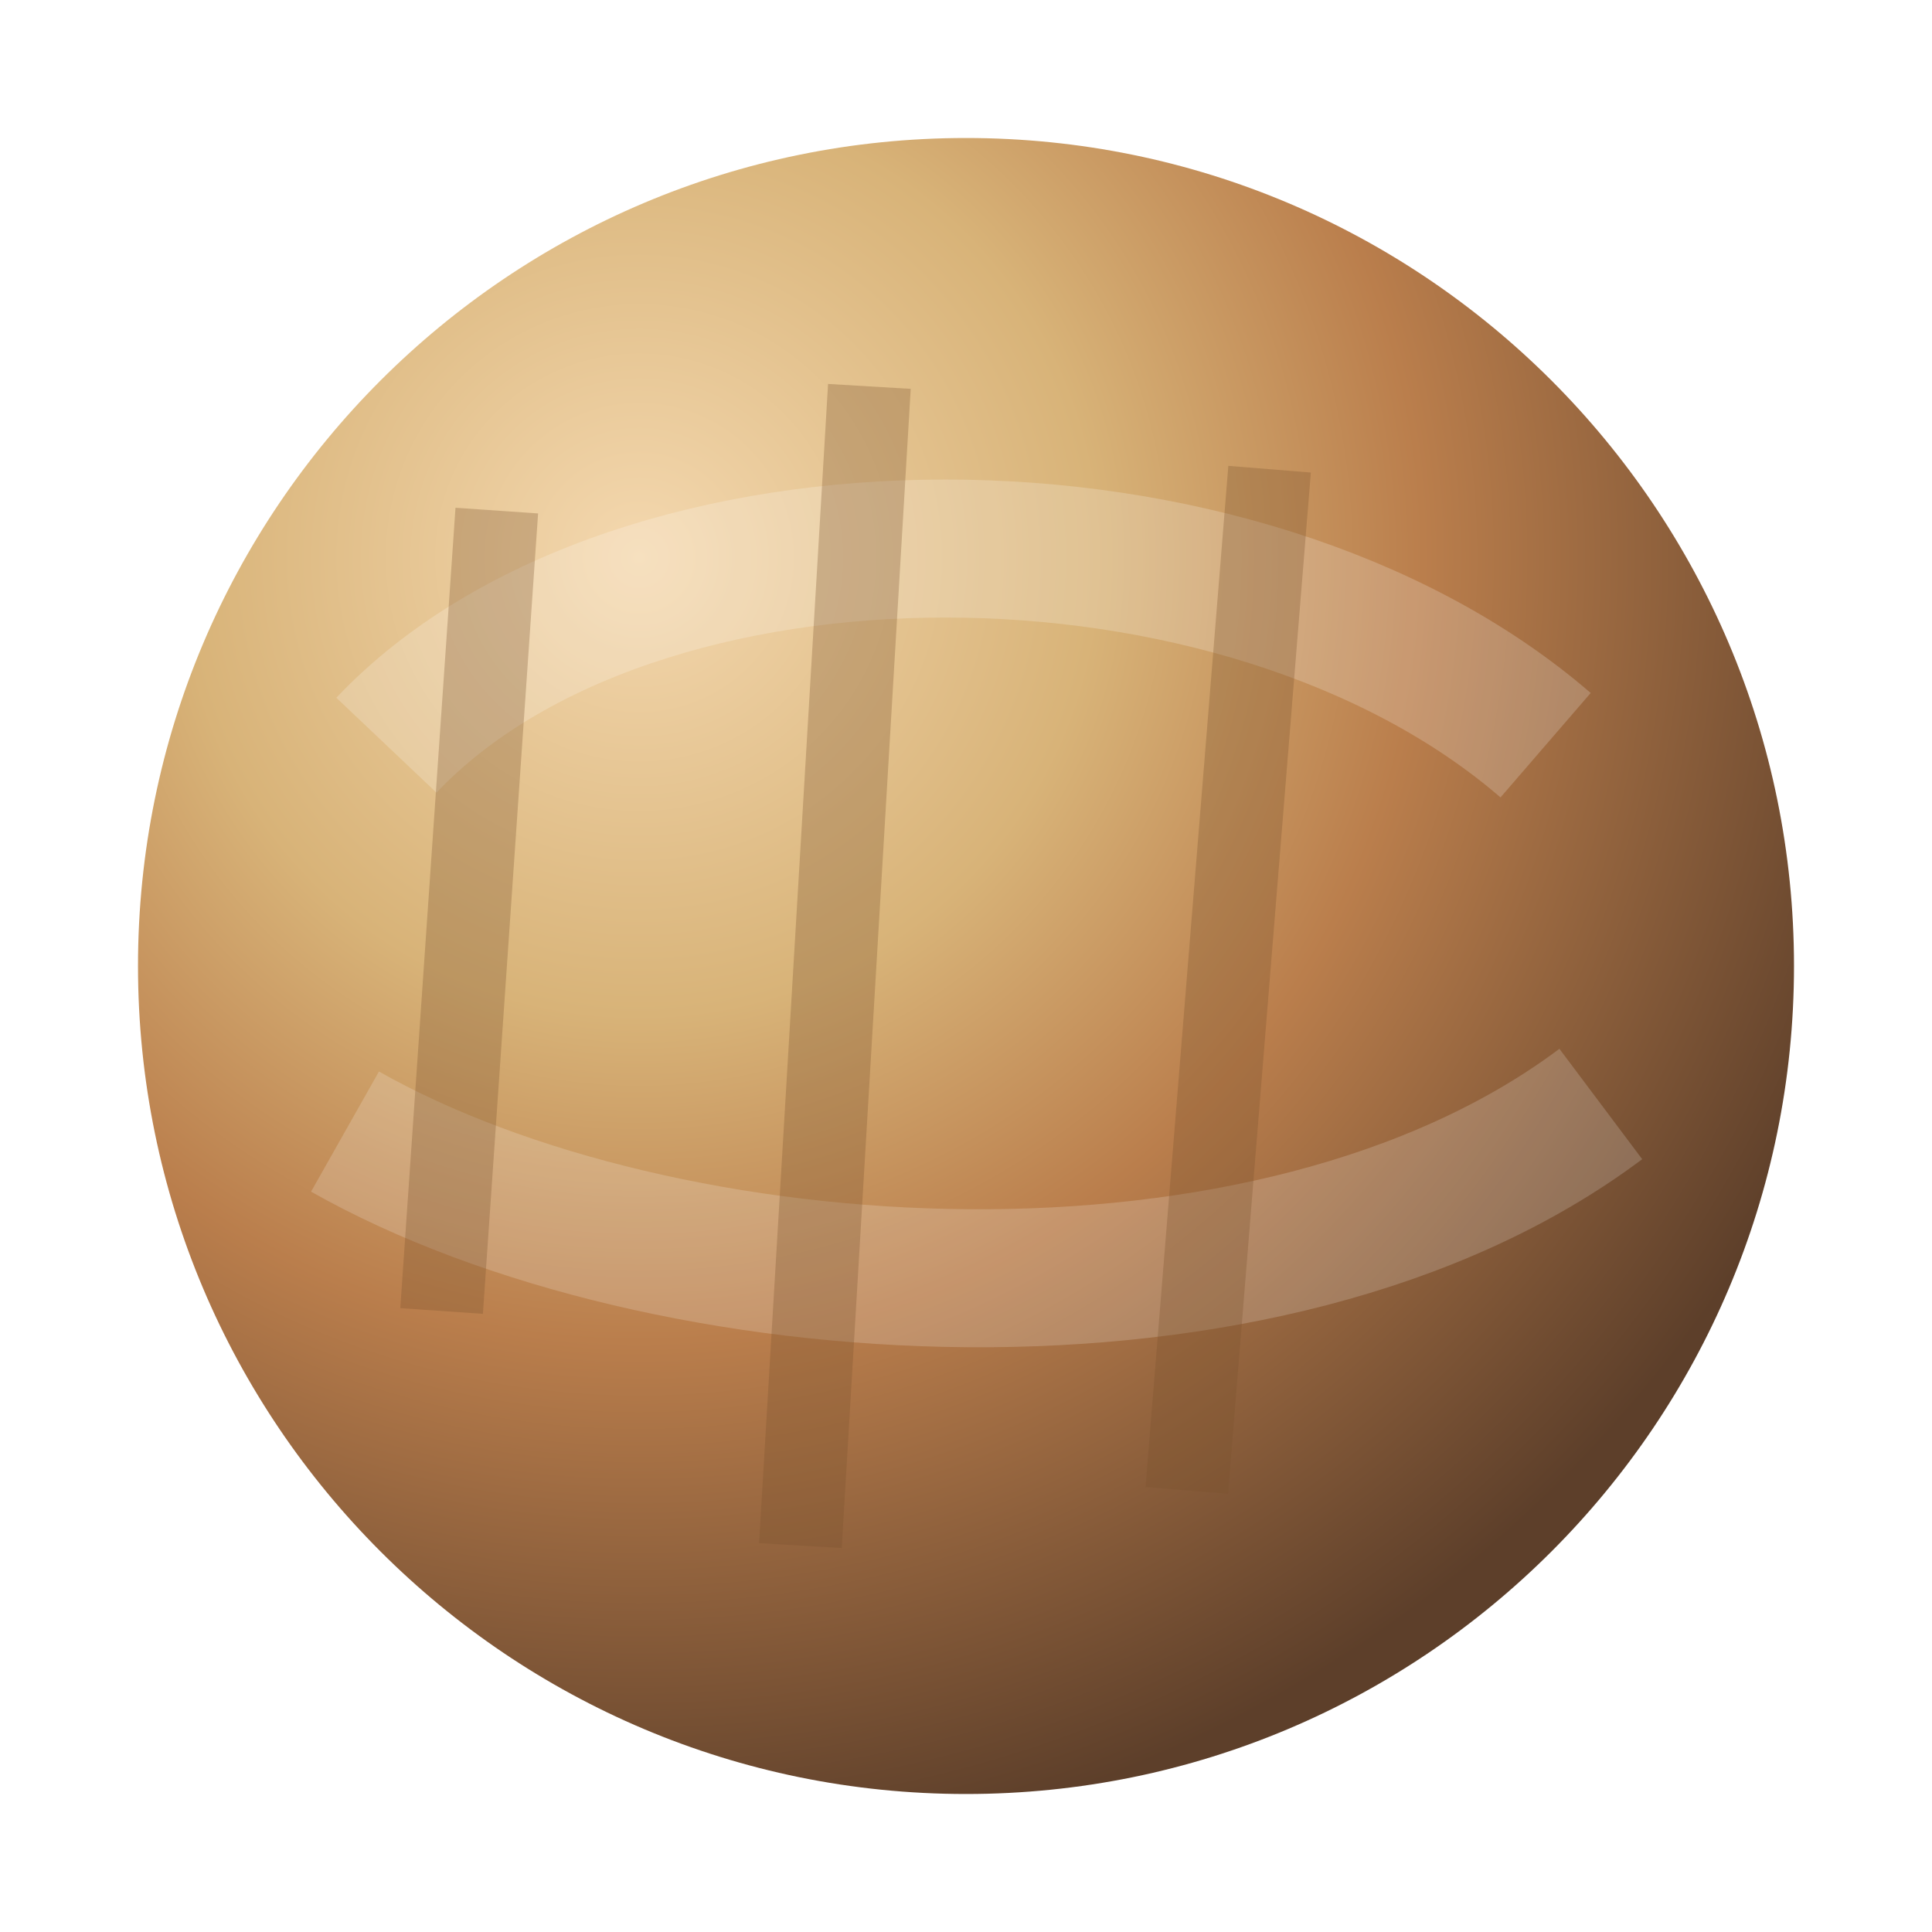
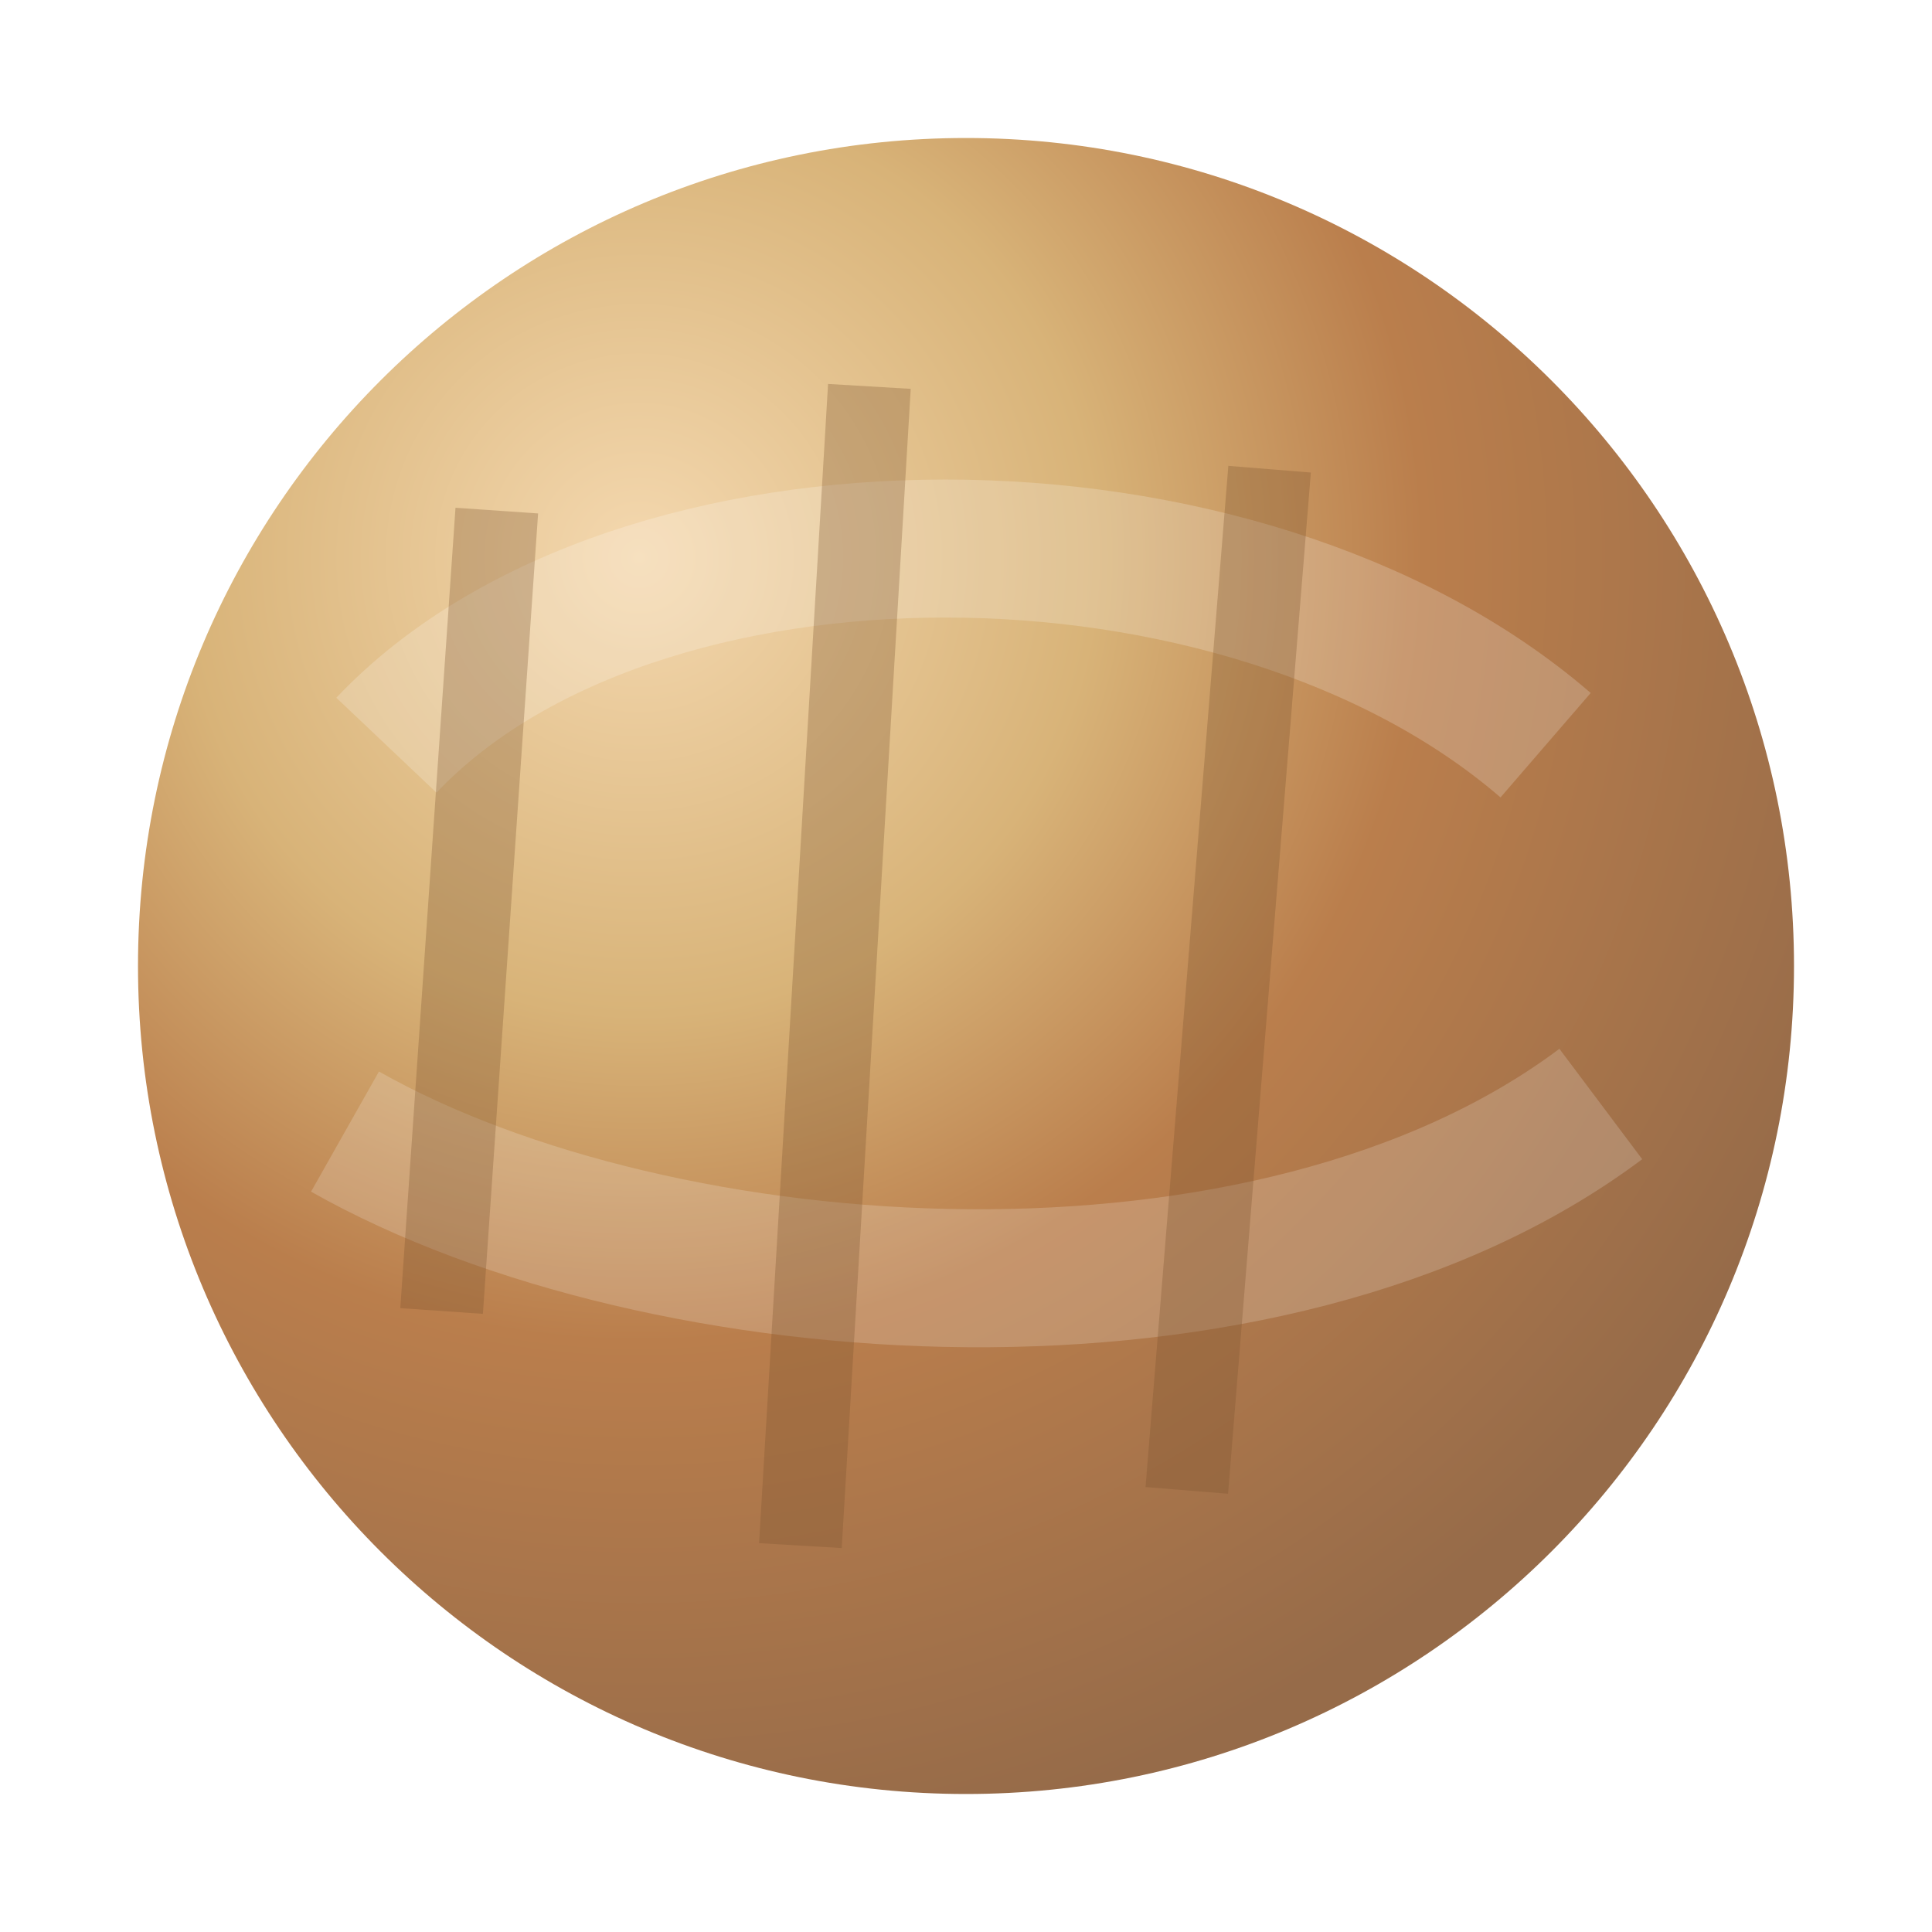
<svg xmlns="http://www.w3.org/2000/svg" viewBox="0 0 140 140">
  <defs>
    <radialGradient id="jupiterGradient" cx="30%" cy="25%" r="80%">
      <stop offset="0%" stop-color="#f4d8af" />
      <stop offset="35%" stop-color="#d8b378" />
      <stop offset="60%" stop-color="#ba7e4c" />
-       <stop offset="100%" stop-color="#5d3f2a" />
+       <stop offset="100%" stop-color="#966b49" />
    </radialGradient>
  </defs>
  <circle cx="70" cy="70" r="60" fill="url(#jupiterGradient)" />
  <path d="M28 54 C46 35, 90 35, 112 54" stroke="rgba(255,255,255,0.2)" stroke-width="10" fill="none" />
  <path d="M25 82 C48 95, 92 98, 116 80" stroke="rgba(255,255,255,0.18)" stroke-width="10" fill="none" />
  <path d="M36 37 L32 95" stroke="rgba(120,80,45,0.3)" stroke-width="6" fill="none" />
  <path d="M63 28 L58 112" stroke="rgba(120,80,45,0.3)" stroke-width="6" fill="none" />
  <path d="M92 34 L86 108" stroke="rgba(120,80,45,0.3)" stroke-width="6" fill="none" />
</svg>
